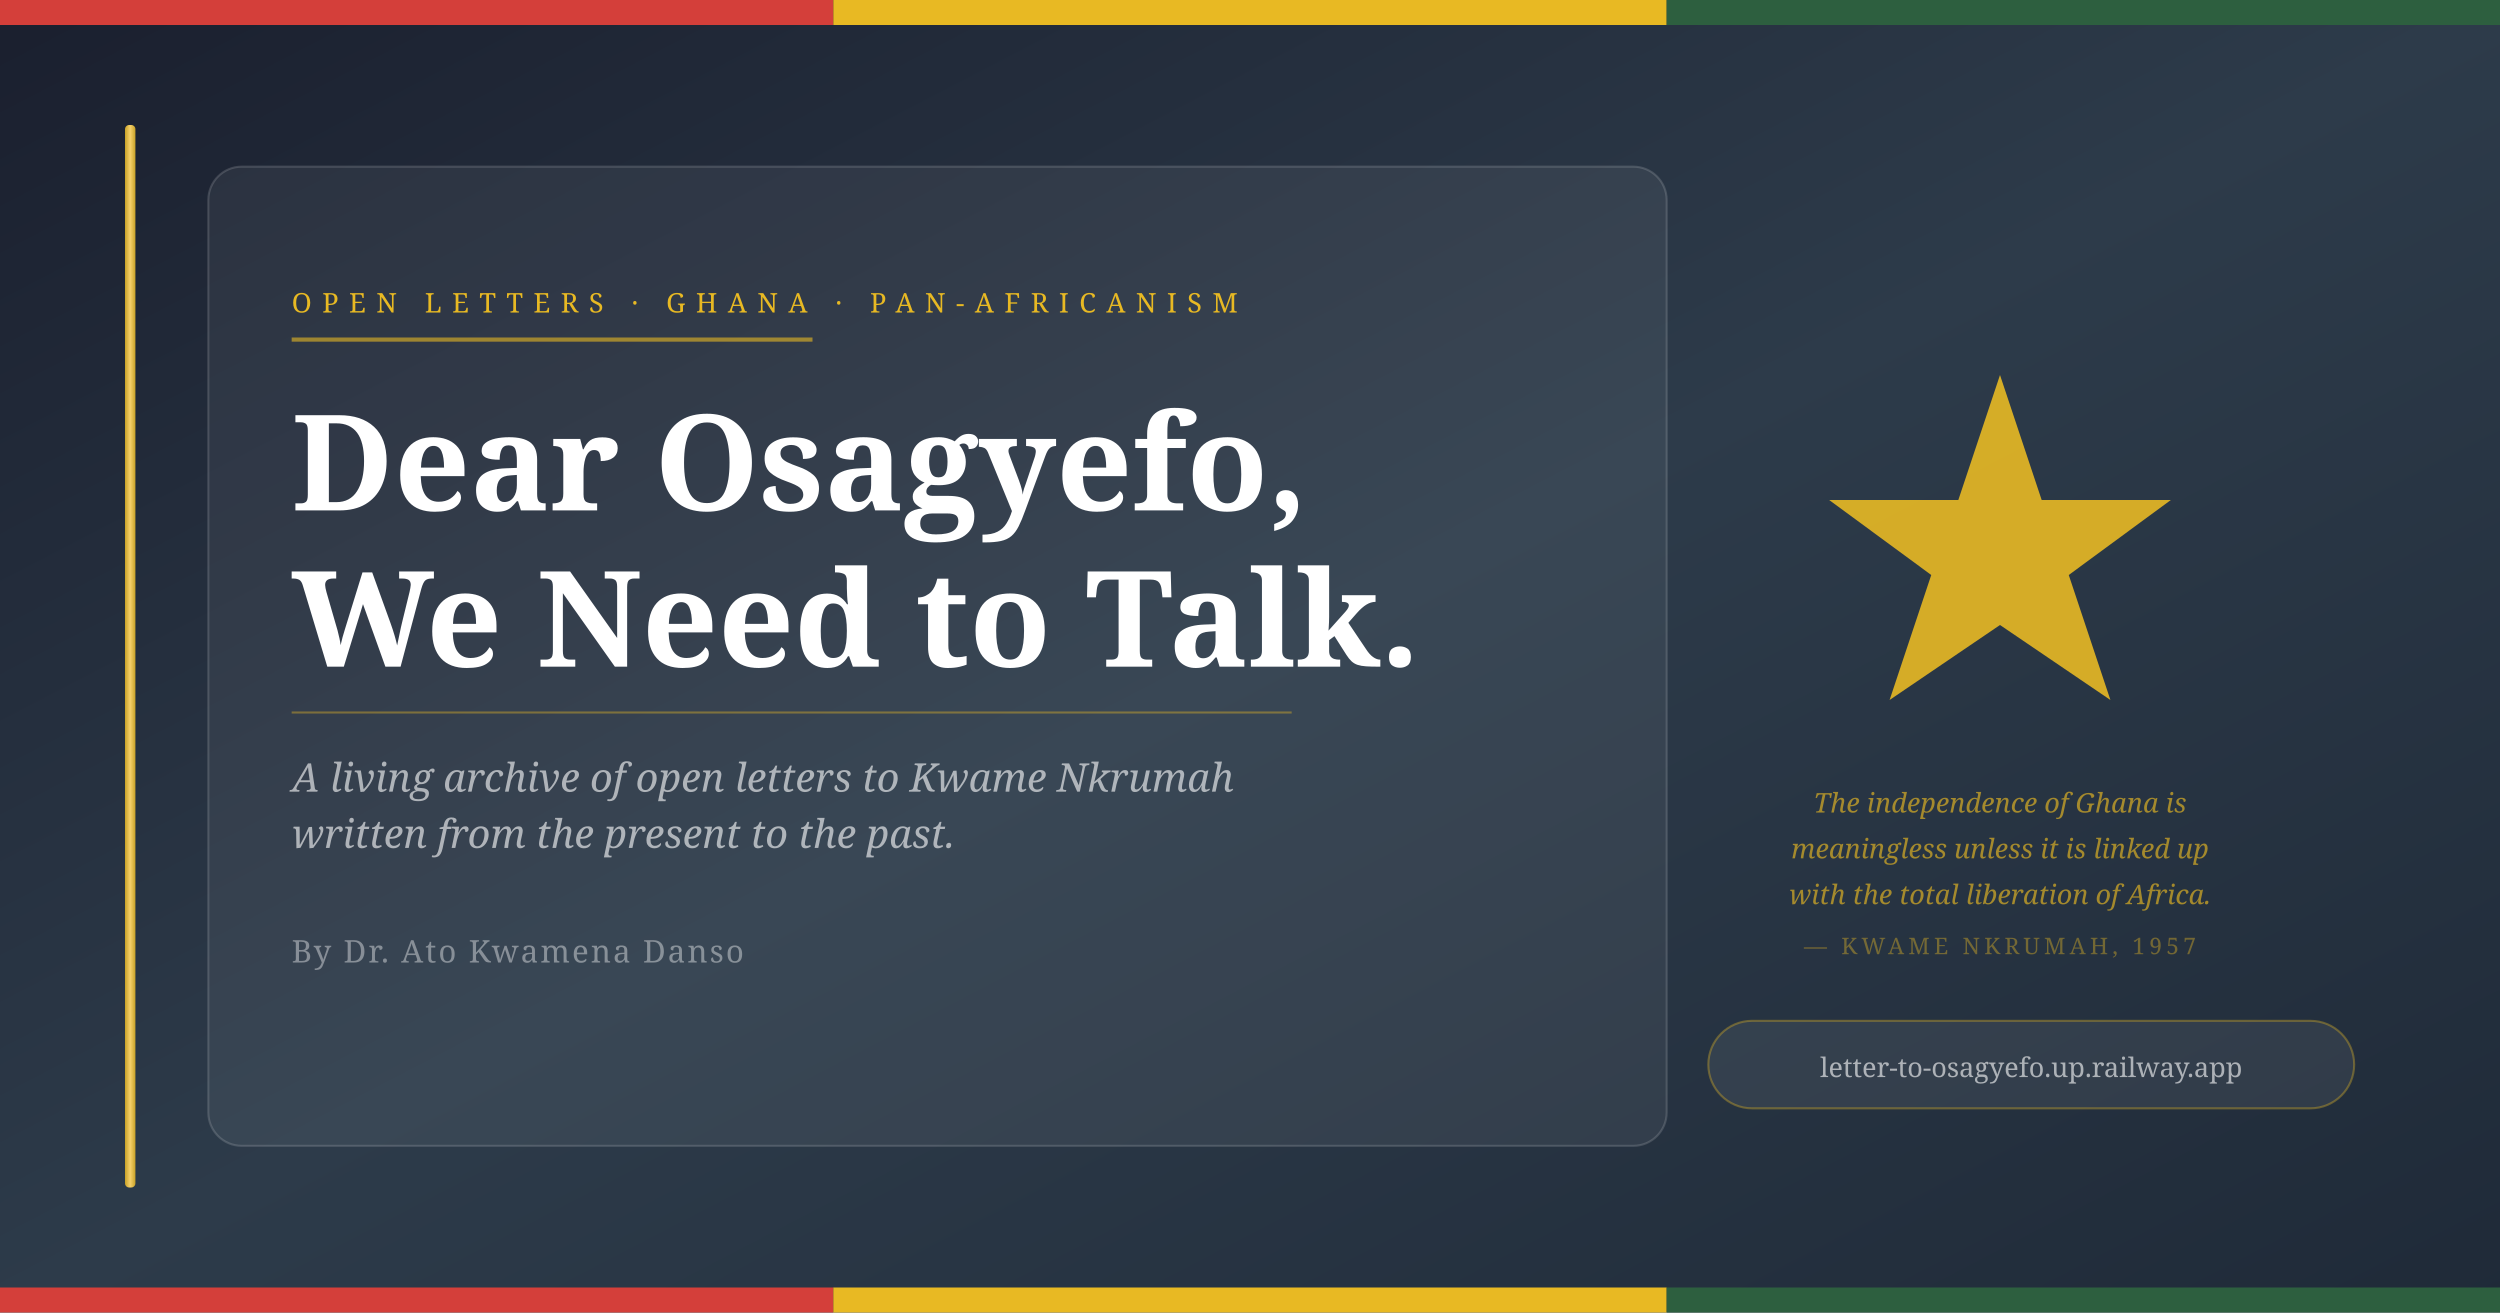
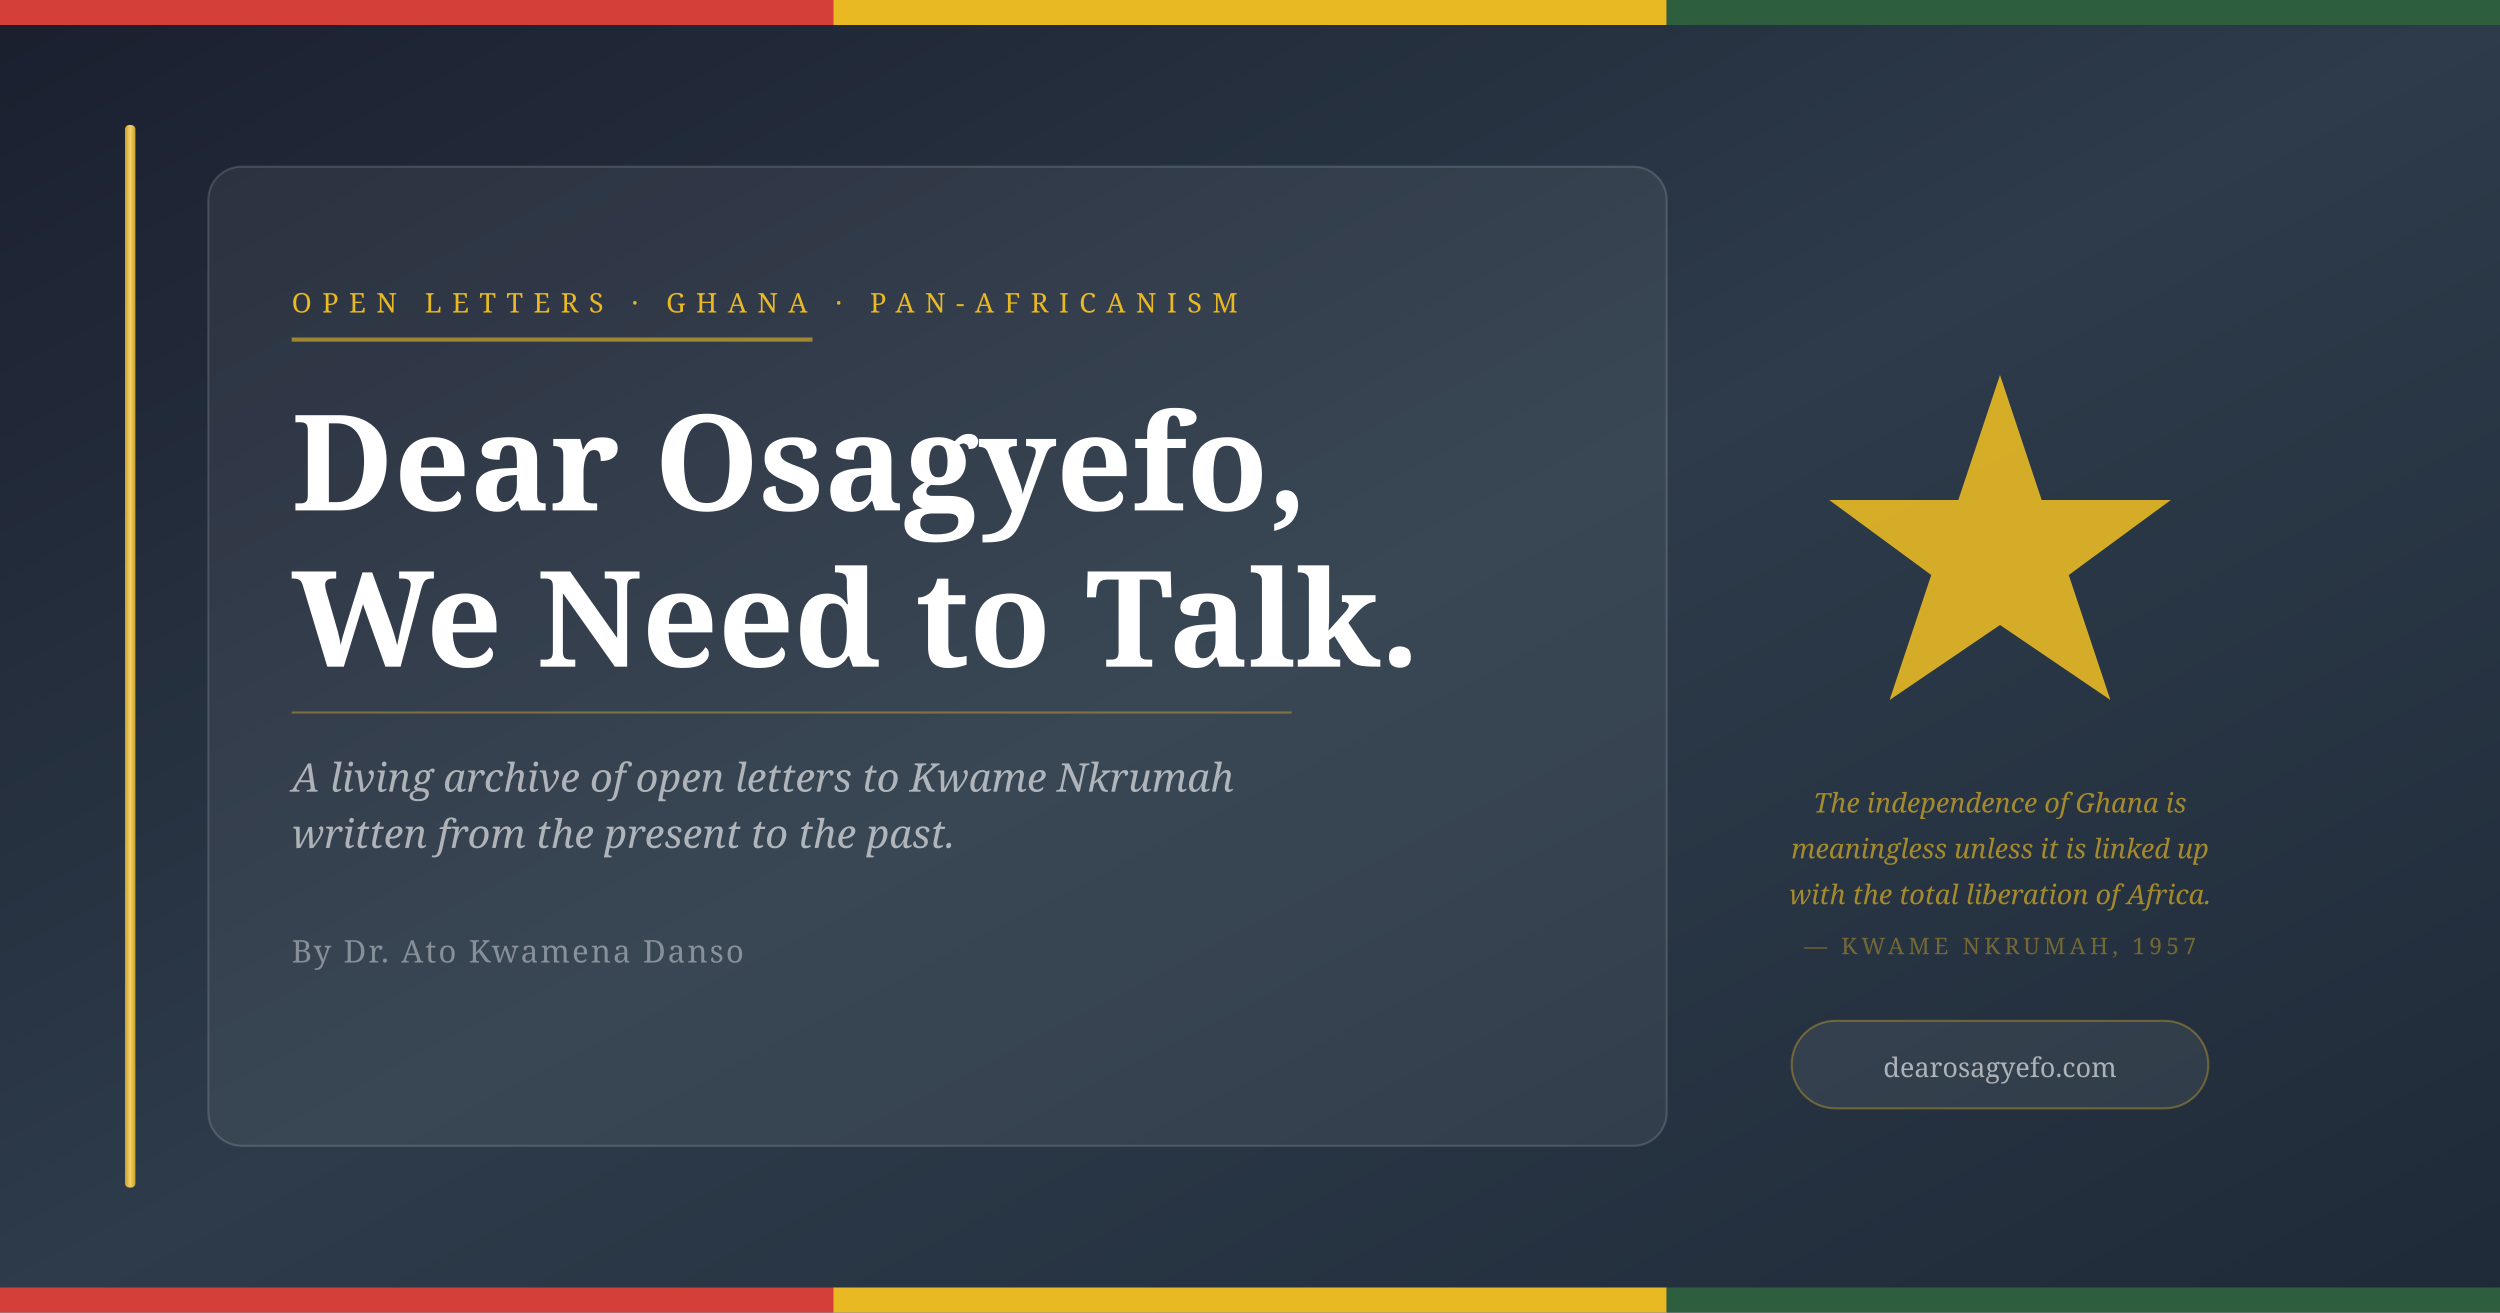
<svg xmlns="http://www.w3.org/2000/svg" width="1200" height="630">
  <defs>
    <linearGradient id="bg" x1="0" y1="0" x2="1" y2="1" gradientUnits="objectBoundingBox">
      <stop offset="0%" stop-color="#1a1f2e" />
      <stop offset="50%" stop-color="#2d3b4a" />
      <stop offset="100%" stop-color="#1f2a38" />
    </linearGradient>
    <linearGradient id="gold" x1="0" y1="0" x2="1" y2="0" gradientUnits="objectBoundingBox">
      <stop offset="0%" stop-color="#c9a227" />
      <stop offset="50%" stop-color="#f5d06a" />
      <stop offset="100%" stop-color="#c9a227" />
    </linearGradient>
  </defs>
  <rect width="1200" height="630" fill="url(#bg)" />
  <rect x="0" y="0" width="400" height="12" fill="#D43F3A" />
  <rect x="400" y="0" width="400" height="12" fill="#E8B923" />
  <rect x="800" y="0" width="400" height="12" fill="#2D5F3F" />
  <rect x="0" y="618" width="400" height="12" fill="#D43F3A" />
  <rect x="400" y="618" width="400" height="12" fill="#E8B923" />
  <rect x="800" y="618" width="400" height="12" fill="#2D5F3F" />
  <rect x="60" y="60" width="5" height="510" fill="url(#gold)" rx="2" />
  <rect x="100" y="80" width="700" height="470" rx="16" fill="rgba(255,255,255,0.06)" stroke="rgba(255,255,255,0.15)" stroke-width="1" />
  <text x="140" y="150" font-family="Georgia,serif" font-size="13" letter-spacing="5" fill="#E8B923">OPEN LETTERS · GHANA · PAN-AFRICANISM</text>
  <rect x="140" y="162" width="250" height="2" fill="#E8B923" opacity="0.6" />
  <text x="140" y="245" font-family="Georgia,serif" font-size="64" font-weight="bold" fill="white">Dear Osagyefo,</text>
  <text x="140" y="320" font-family="Georgia,serif" font-size="64" font-weight="bold" fill="white">We Need to Talk.</text>
  <line x1="140" y1="342" x2="620" y2="342" stroke="rgba(232,185,35,0.4)" stroke-width="1" />
  <text x="140" y="380" font-family="Georgia,serif" font-size="19" font-style="italic" fill="rgba(255,255,255,0.6)">A living archive of open letters to Kwame Nkrumah</text>
  <text x="140" y="407" font-family="Georgia,serif" font-size="19" font-style="italic" fill="rgba(255,255,255,0.6)">written from the present to the past.</text>
  <text x="140" y="462" font-family="Georgia,serif" font-size="15" fill="rgba(255,255,255,0.4)" letter-spacing="1">By Dr. Ato Kwamena Danso</text>
  <polygon points="960,180 980,240 1042,240 993,276 1013,336 960,300 907,336 927,276 878,240 940,240" fill="#E8B923" opacity="0.9" />
  <text x="960" y="390" font-family="Georgia,serif" font-size="13" fill="rgba(232,185,35,0.65)" text-anchor="middle" font-style="italic">The independence of Ghana is</text>
  <text x="960" y="412" font-family="Georgia,serif" font-size="13" fill="rgba(232,185,35,0.65)" text-anchor="middle" font-style="italic">meaningless unless it is linked up</text>
  <text x="960" y="434" font-family="Georgia,serif" font-size="13" fill="rgba(232,185,35,0.65)" text-anchor="middle" font-style="italic">with the total liberation of Africa.</text>
  <text x="960" y="458" font-family="Georgia,serif" font-size="11" fill="rgba(232,185,35,0.4)" text-anchor="middle" letter-spacing="2">— KWAME NKRUMAH, 1957</text>
-   <rect x="820" y="490" width="310" height="42" rx="21" fill="rgba(255,255,255,0.07)" stroke="rgba(232,185,35,0.35)" stroke-width="1" />
-   <text x="975" y="517" font-family="Georgia,serif" font-size="13" fill="rgba(255,255,255,0.6)" text-anchor="middle">letter-to-osagyefo.up.railway.app</text>
+   <rect x="860" y="490" width="200" height="42" rx="21" fill="rgba(255,255,255,0.07)" stroke="rgba(232,185,35,0.35)" stroke-width="1" />
+   <text x="960" y="517" font-family="Georgia,serif" font-size="13" fill="rgba(255,255,255,0.6)" text-anchor="middle">dearosagyefo.com</text>
</svg>
